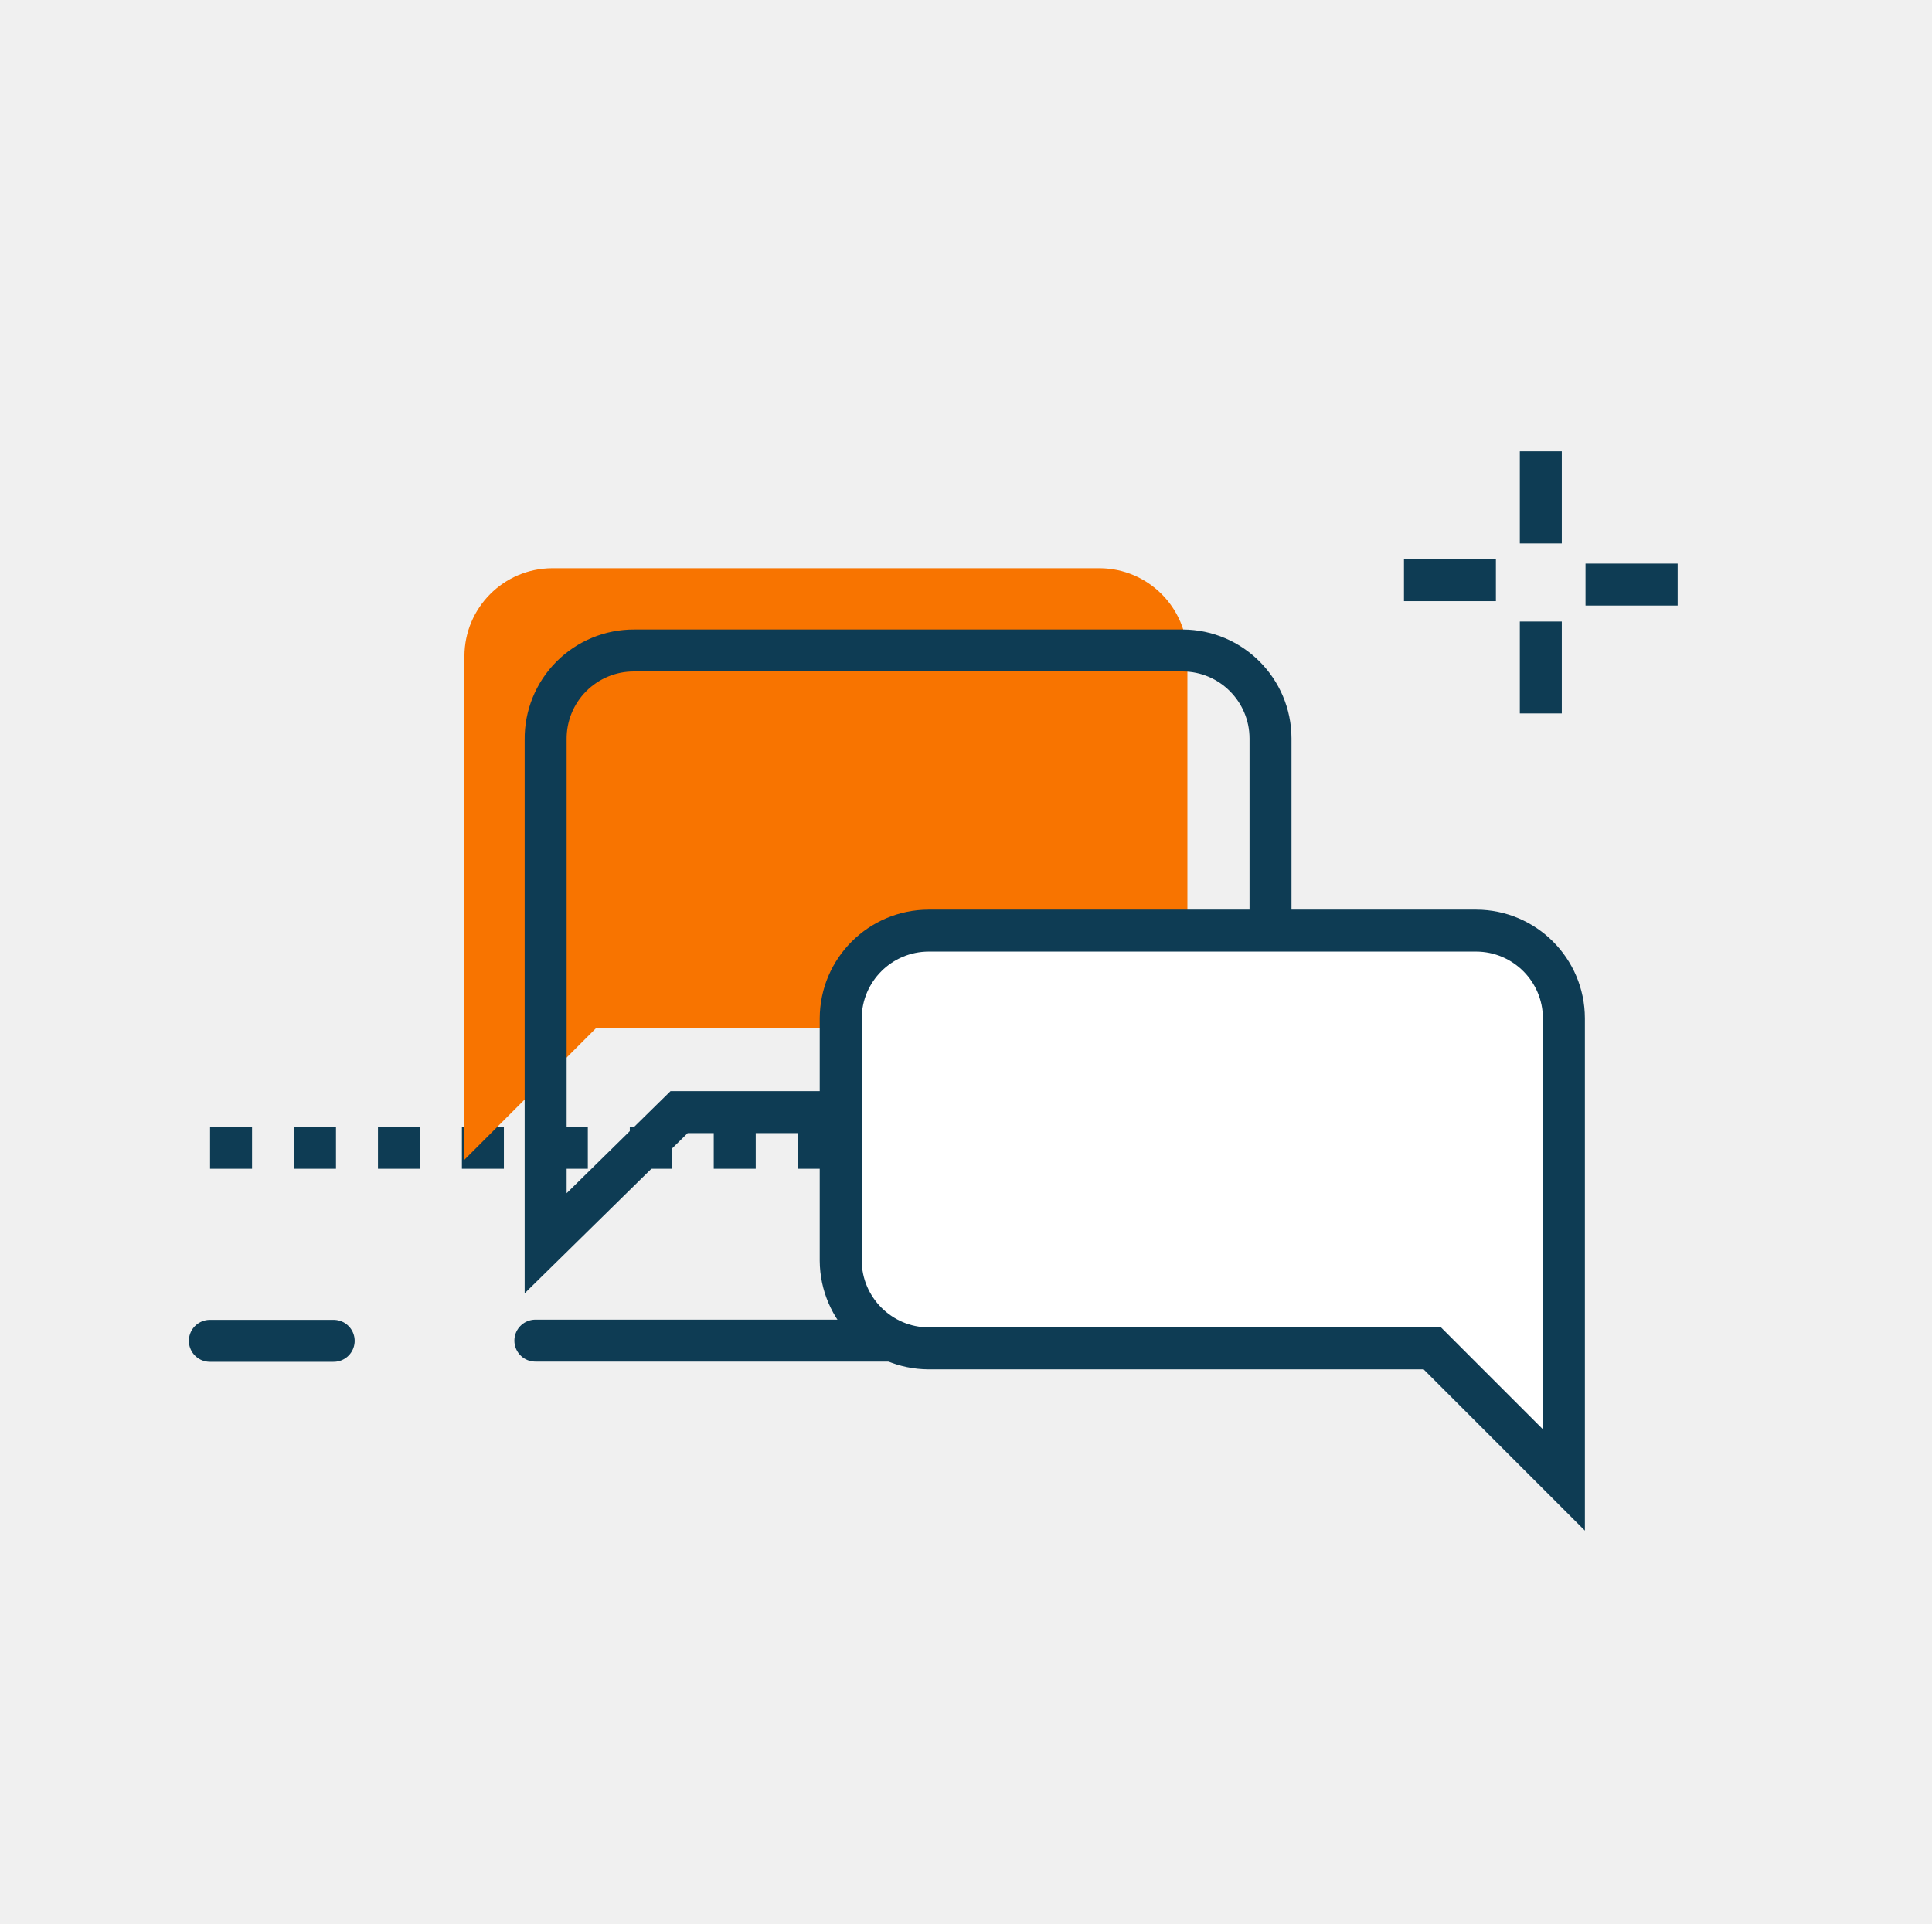
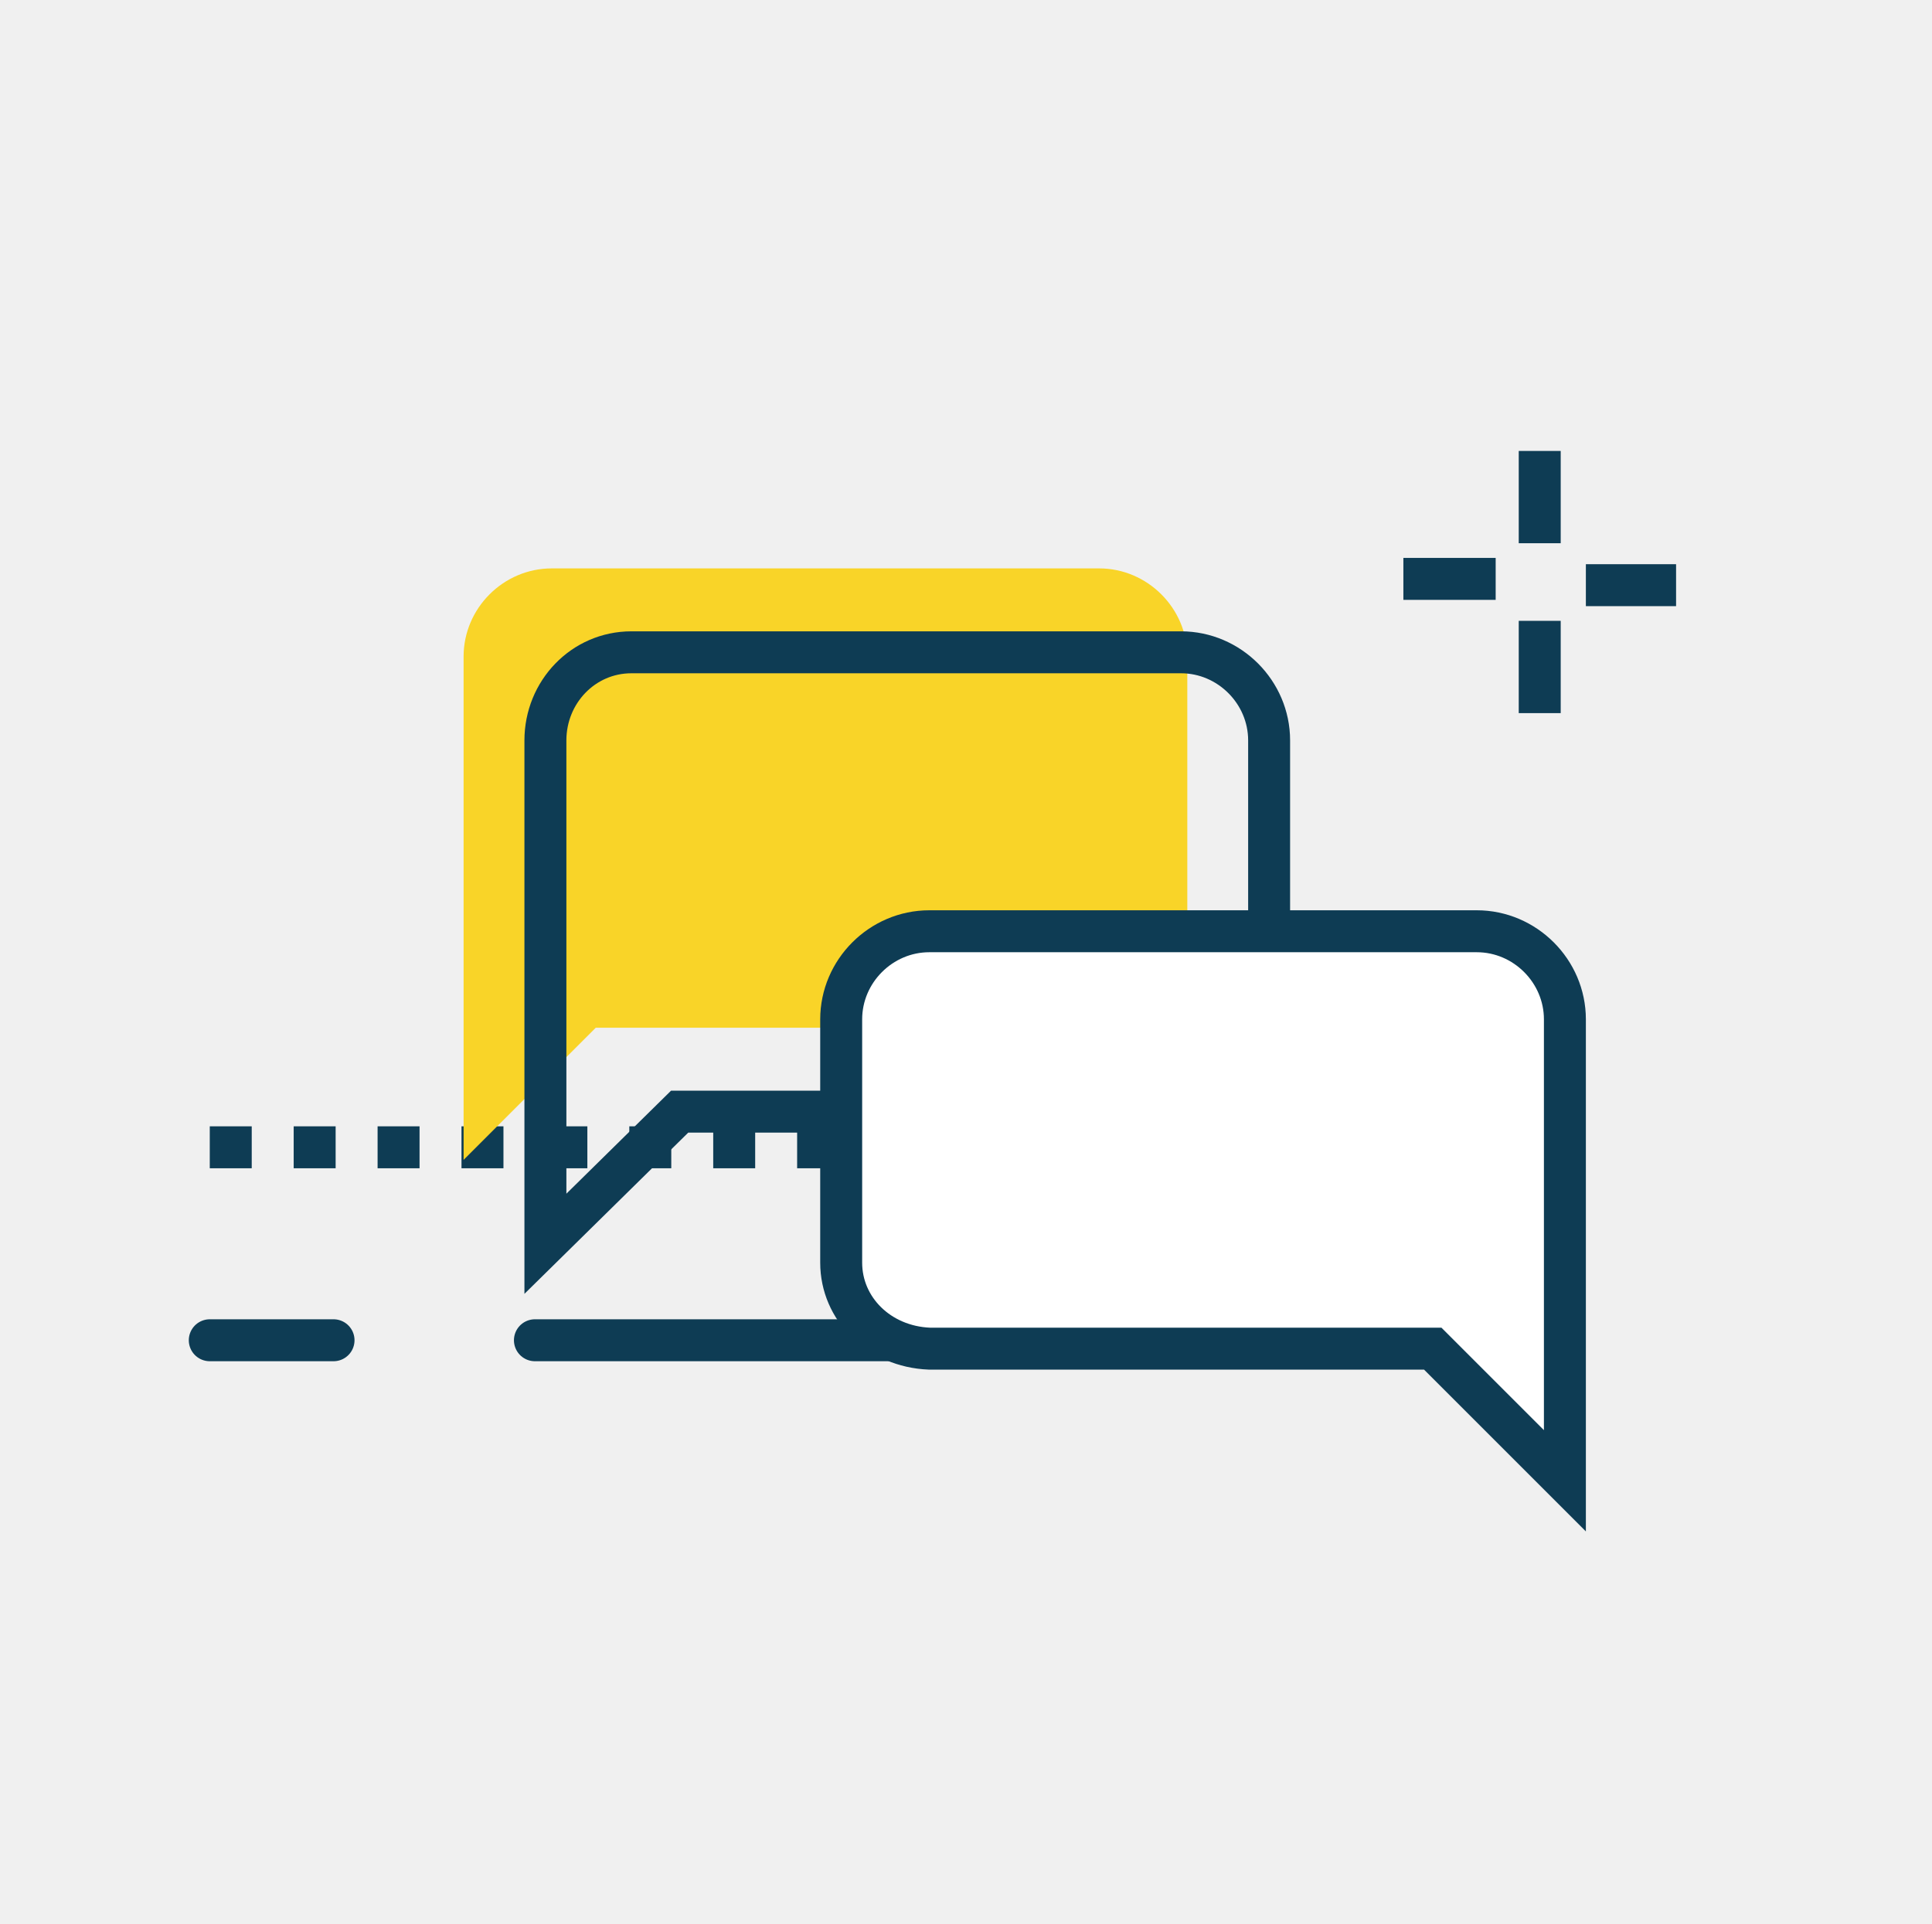
- <svg xmlns="http://www.w3.org/2000/svg" id="bg" viewBox="0 0 92.06 91.68">
-   <defs>
-     <style>.cls-1,.cls-3{fill:#fff;}.cls-1,.cls-2,.cls-3,.cls-5{stroke:#0e3c54;stroke-width:2px;}.cls-1{stroke-linecap:round;stroke-linejoin:round;}.cls-2,.cls-5{fill:none;}.cls-2,.cls-3,.cls-5{stroke-miterlimit:10;}.cls-2{stroke-dasharray:2;}.cls-4{fill:#f87400;}</style>
-   </defs>
-   <line class="cls-1" x1="25.51" y1="63.89" x2="55.7" y2="63.89" />
-   <line class="cls-1" x1="10" y1="63.9" x2="15.9" y2="63.9" />
-   <line class="cls-2" x1="10.01" y1="54.7" x2="40.19" y2="54.7" />
-   <line class="cls-3" x1="73.42" y1="21.51" x2="73.42" y2="25.9" />
-   <line class="cls-3" x1="66.9" y1="27.65" x2="71.28" y2="27.65" />
-   <line class="cls-3" x1="73.42" y1="34" x2="73.42" y2="29.62" />
-   <line class="cls-3" x1="79.94" y1="27.86" x2="75.55" y2="27.86" />
-   <path class="cls-4" d="M52.4,49h-24l-6.27,6.27v-24a4.2,4.2,0,0,1,4.18-4.19H52.4a4.2,4.2,0,0,1,4.18,4.19V44.83A4.19,4.19,0,0,1,52.4,49Z" />
-   <path class="cls-5" d="M56.36,53h-24L26,59.25v-24A4.2,4.2,0,0,1,30.22,31H56.36a4.2,4.2,0,0,1,4.18,4.19V48.79A4.19,4.19,0,0,1,56.36,53Z" />
-   <path class="cls-3" d="M44.25,64.26h24l6.27,6.27v-22a4.19,4.19,0,0,0-4.18-4.18H44.25a4.2,4.2,0,0,0-4.19,4.18V60.08A4.21,4.21,0,0,0,44.25,64.26Z" />
+ <svg xmlns="http://www.w3.org/2000/svg" version="1.1" id="bg" x="0px" y="0px" viewBox="0 0 92.1 91.7" style="enable-background:new 0 0 92.1 91.7;" xml:space="preserve">
+   <style type="text/css">
+ 	.st0{fill:none;stroke:#0E3C54;stroke-width:2;stroke-linecap:round;stroke-linejoin:round;}
+ 	.st1{fill:none;stroke:#0E3C54;stroke-width:2;stroke-miterlimit:10;stroke-dasharray:2;}
+ 	.st2{fill:none;stroke:#0E3C54;stroke-width:2;stroke-miterlimit:10;}
+ 	.st3{fill:#F9D428;}
+ 	.st4{fill:#FFFFFF;stroke:#0E3C54;stroke-width:2;stroke-miterlimit:10;}
+ </style>
+   <line class="st0" x1="25.5" y1="63.9" x2="55.7" y2="63.9" />
+   <line class="st0" x1="10" y1="63.9" x2="15.9" y2="63.9" />
+   <line class="st1" x1="10" y1="54.7" x2="40.2" y2="54.7" />
+   <line class="st2" x1="73.4" y1="21.5" x2="73.4" y2="25.9" />
+   <line class="st2" x1="66.9" y1="27.6" x2="71.3" y2="27.6" />
+   <line class="st2" x1="73.4" y1="34" x2="73.4" y2="29.6" />
+   <line class="st2" x1="79.9" y1="27.9" x2="75.6" y2="27.9" />
+   <path class="st3" d="M52.4,49h-24l-6.3,6.3v-24c0-2.3,1.9-4.2,4.2-4.2h26.1c2.3,0,4.2,1.9,4.2,4.2v13.6C56.6,47.1,54.7,49,52.4,49z" />
+   <path class="st2" d="M56.4,53h-24L26,59.3v-24c0-2.3,1.8-4.2,4.1-4.2c0,0,0,0,0.1,0h26.1c2.3,0,4.2,1.9,4.2,4.2v13.6  C60.6,51.1,58.7,53,56.4,53C56.4,53,56.4,53,56.4,53z" />
+   <path class="st4" d="M44.3,64.3h24l6.3,6.3v-22c0-2.3-1.9-4.2-4.2-4.2H44.3c-2.3,0-4.2,1.9-4.2,4.2v11.6  C40.1,62.4,41.9,64.2,44.3,64.3z" />
</svg>
